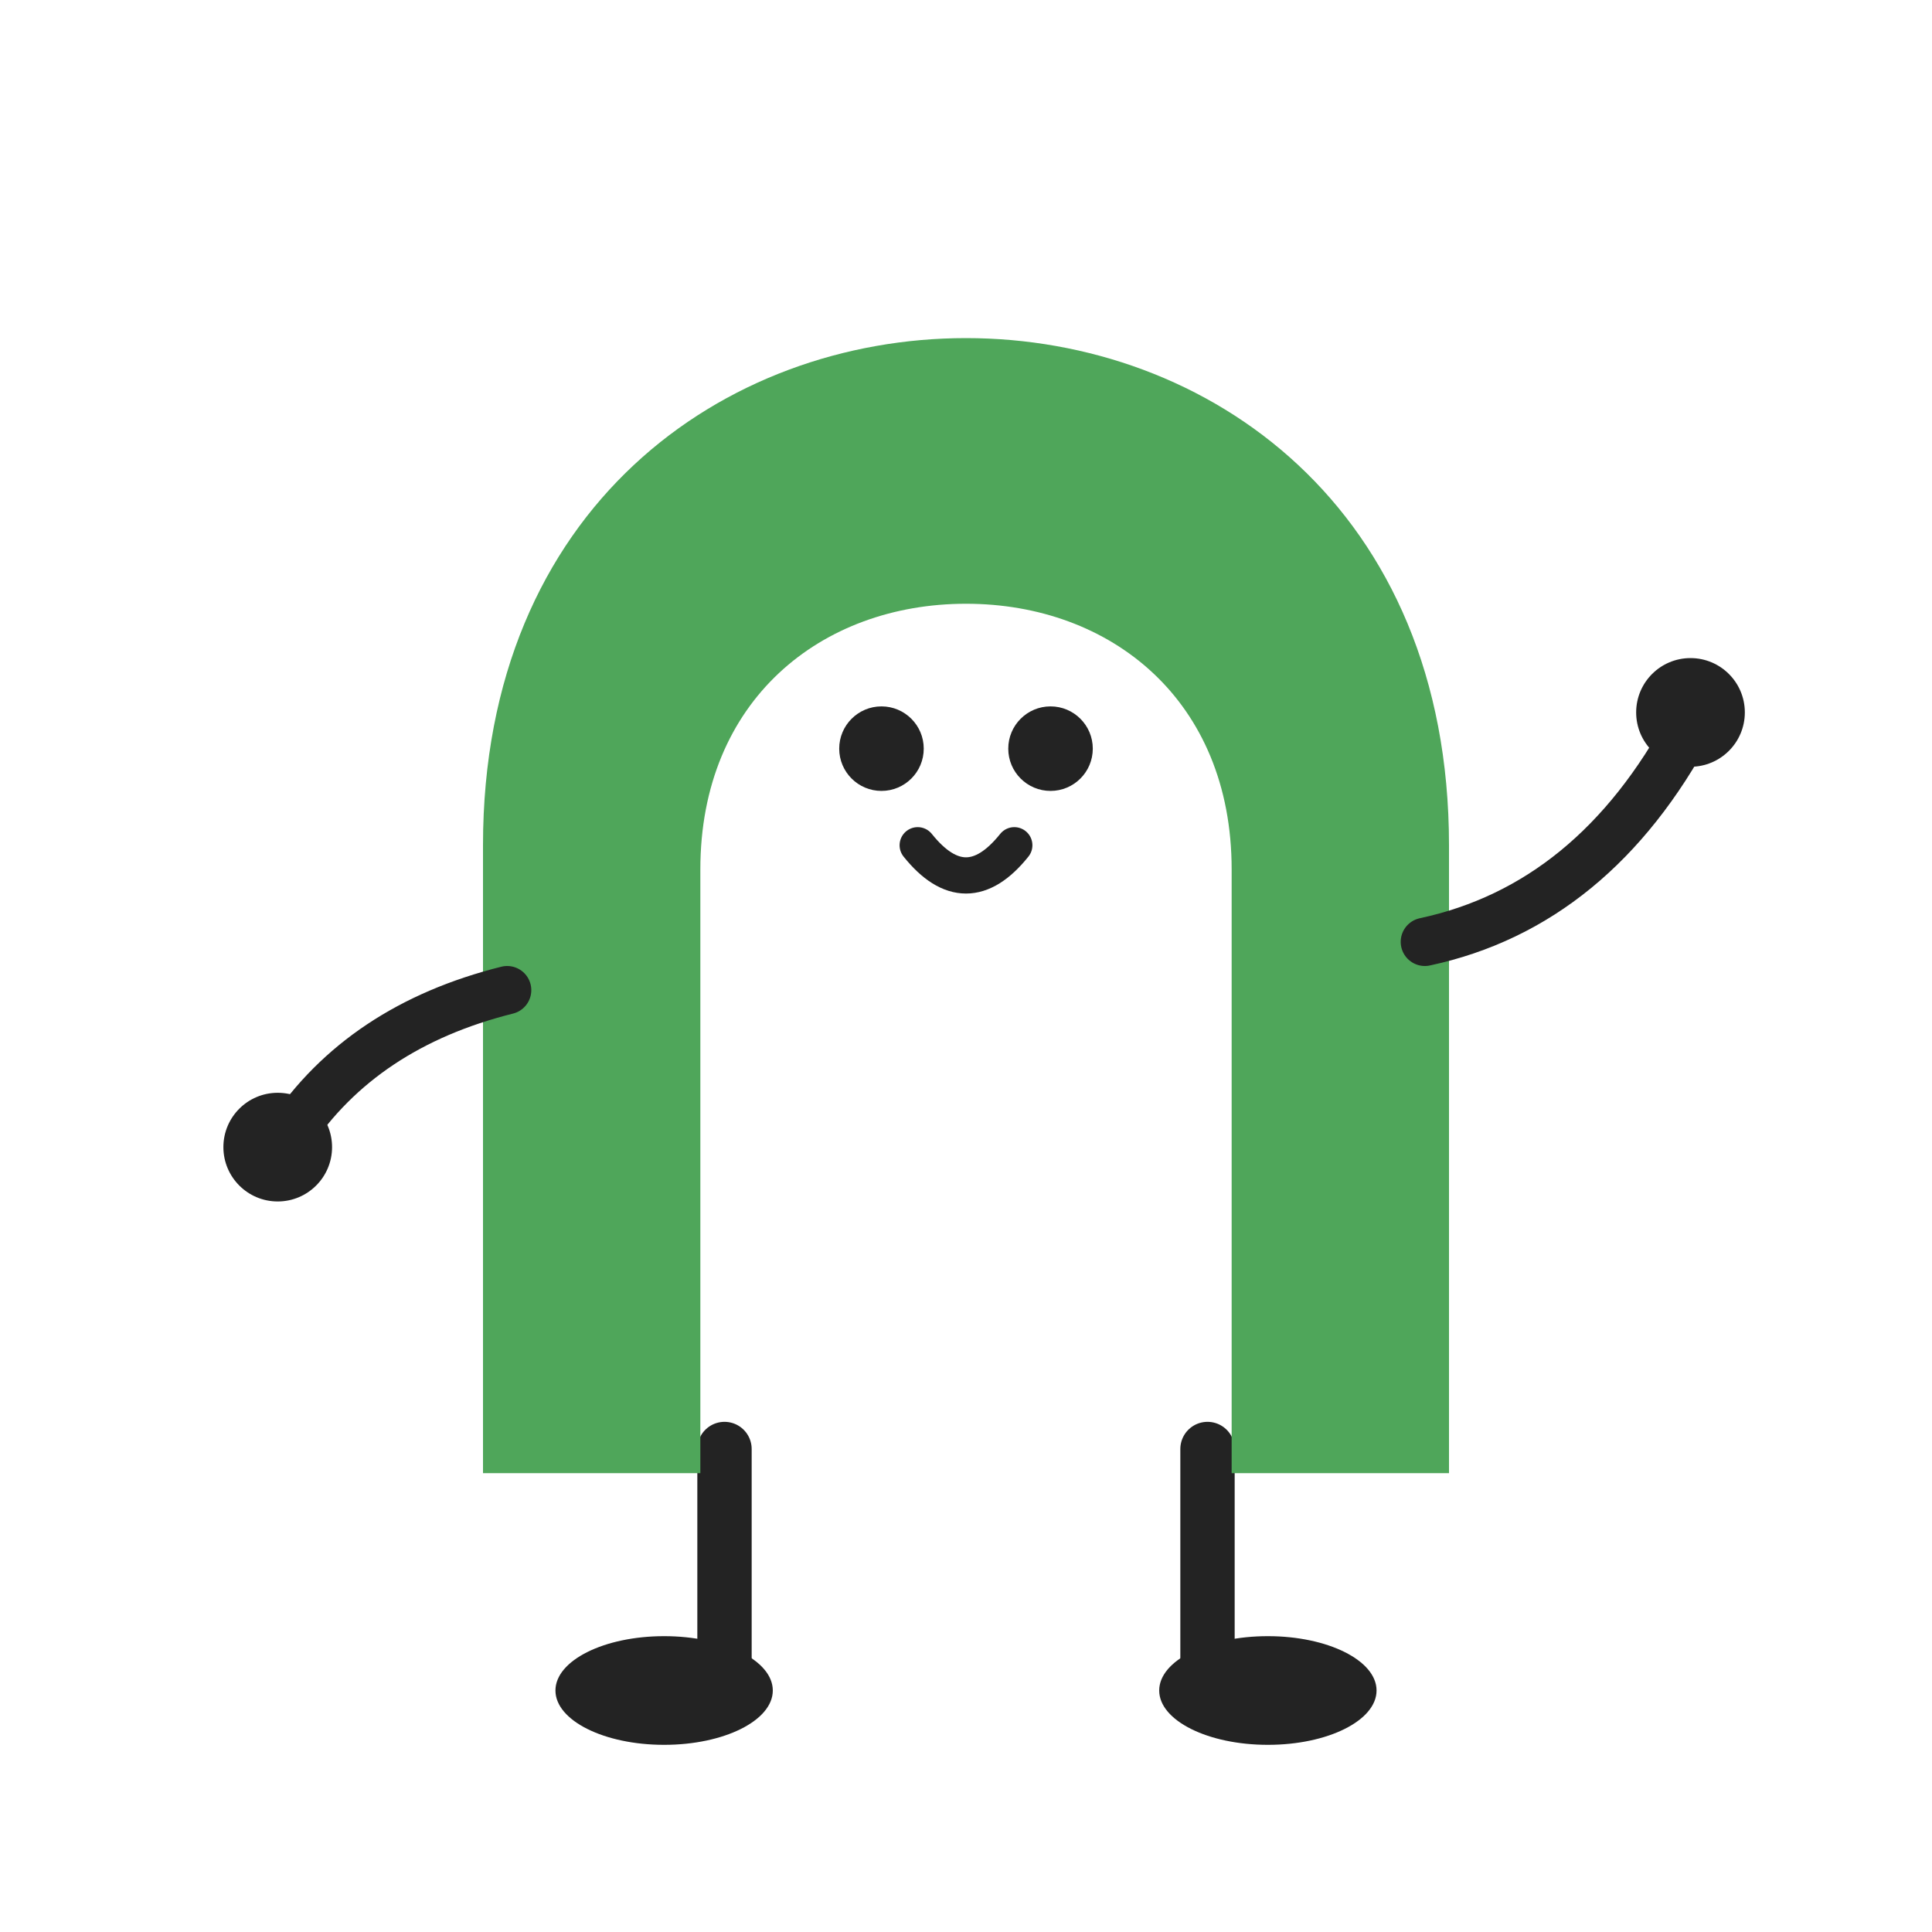
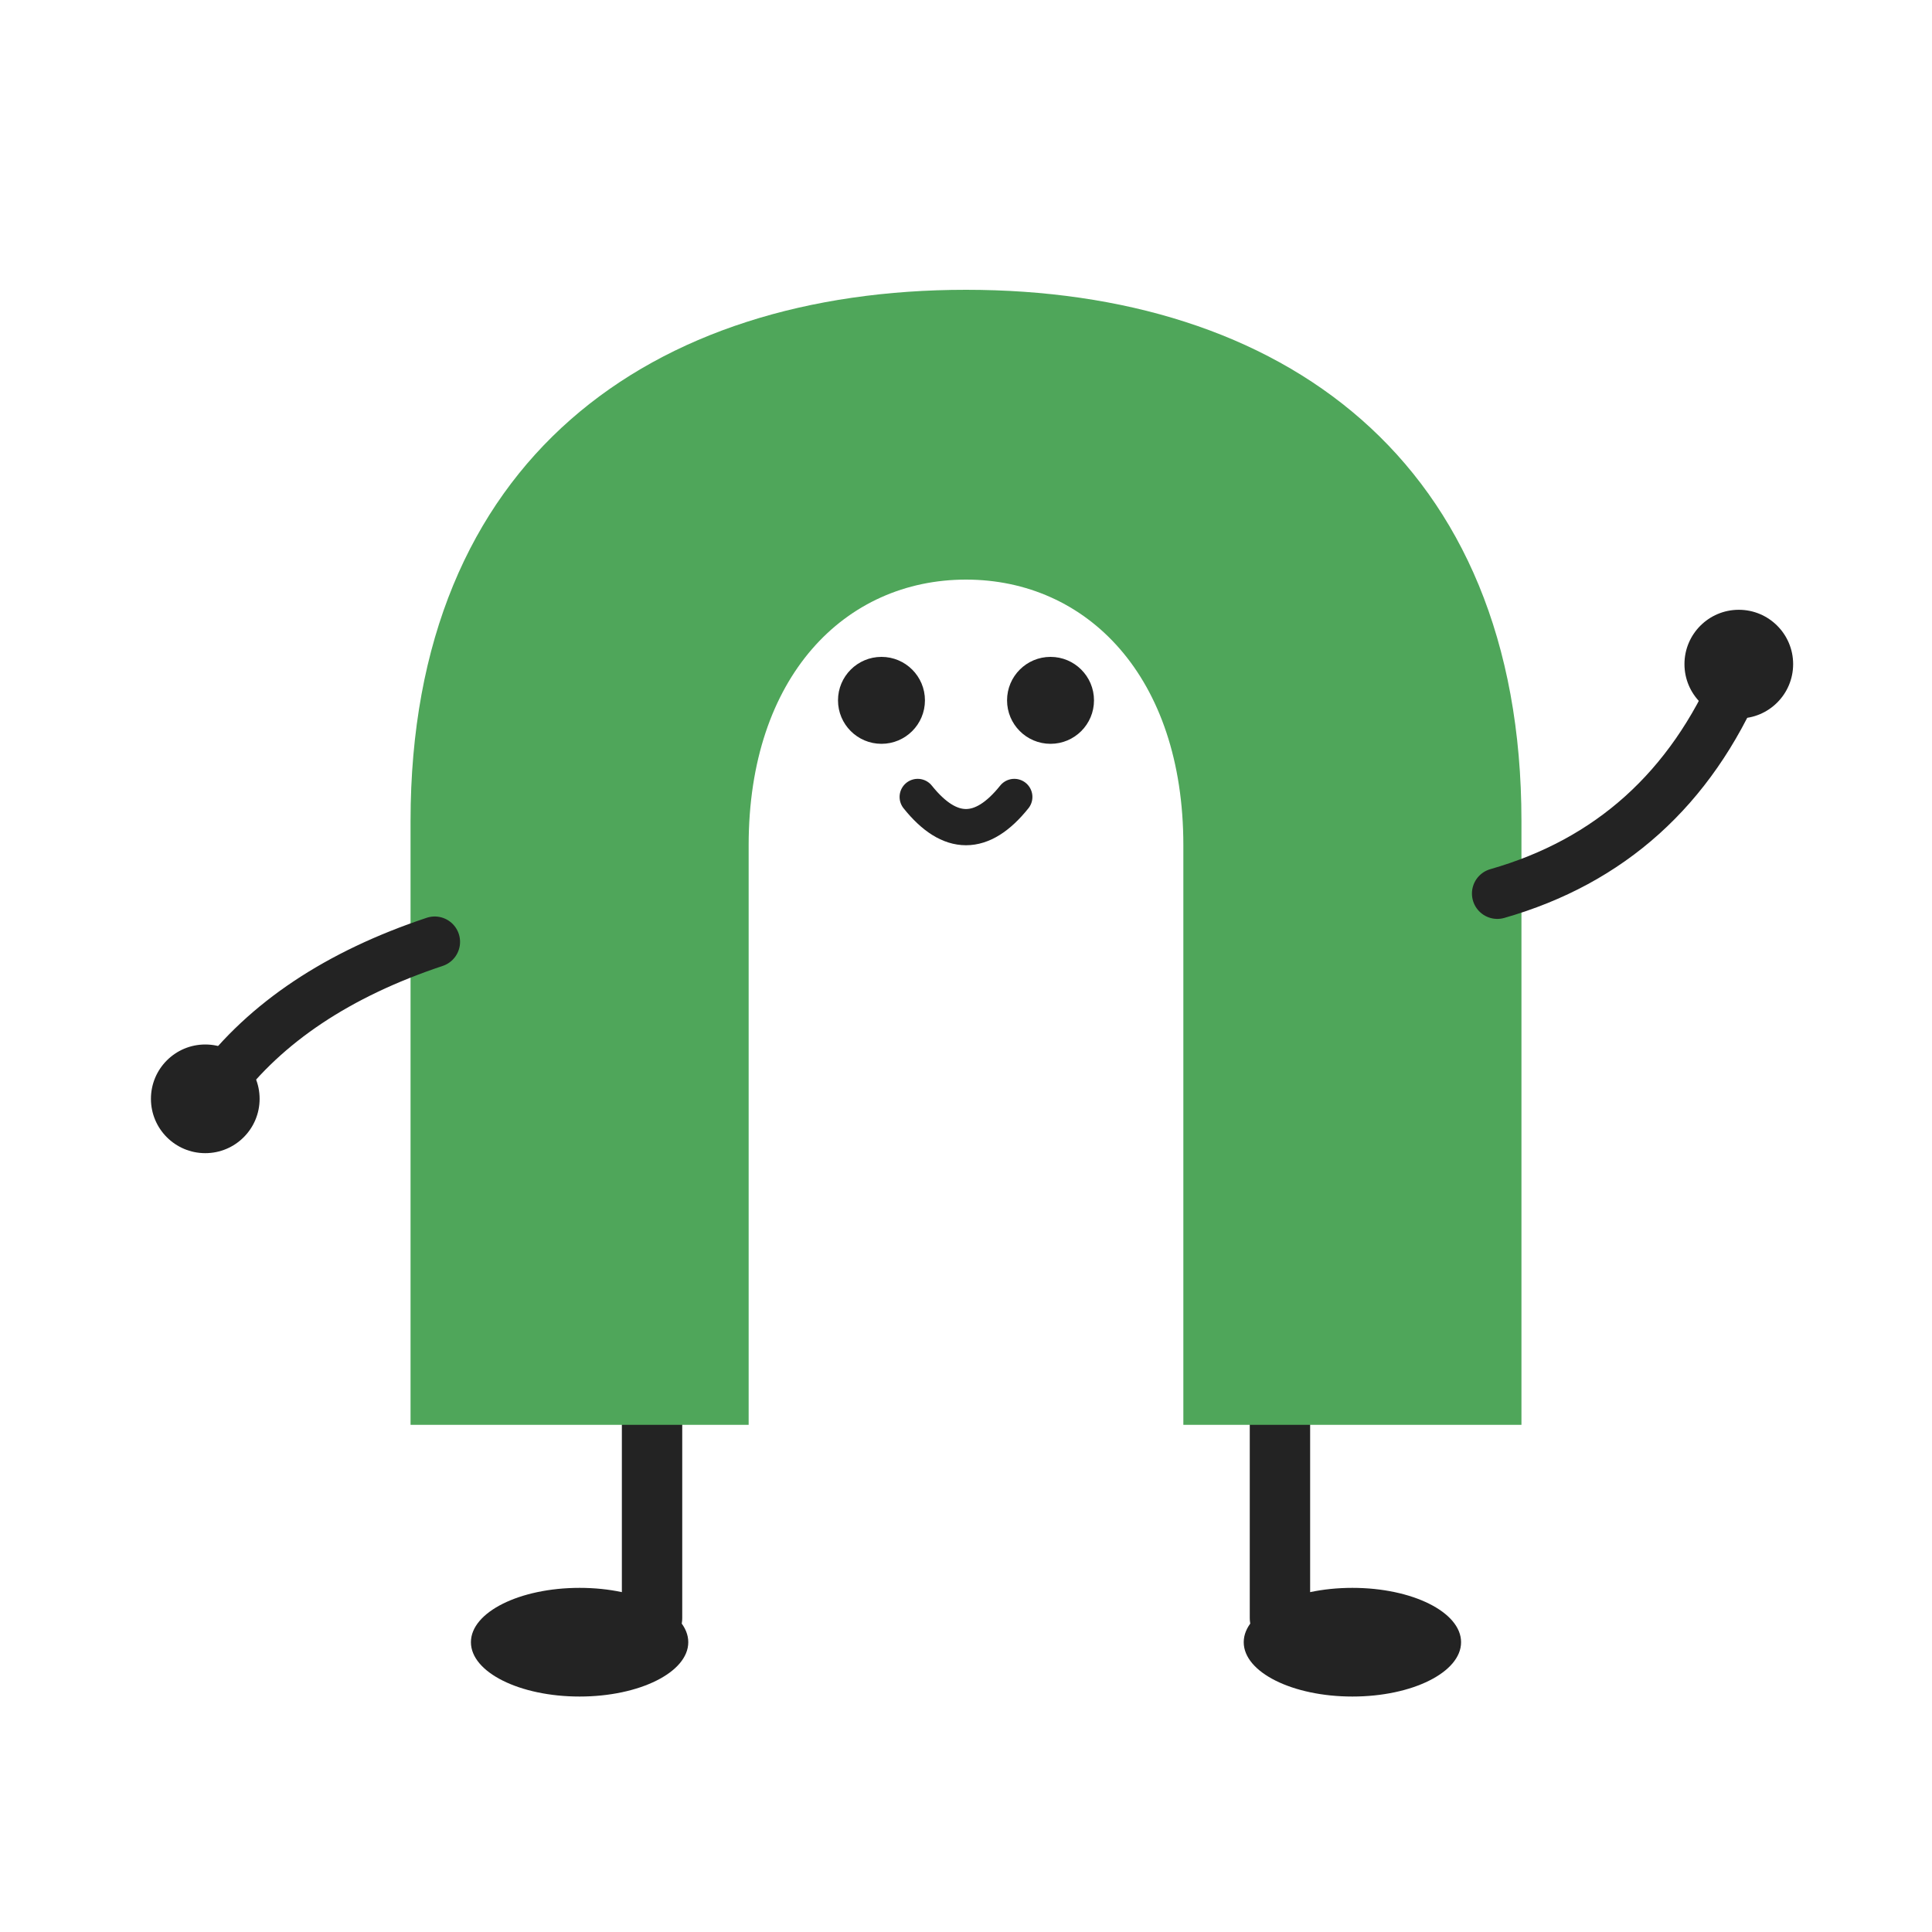
<svg xmlns="http://www.w3.org/2000/svg" viewBox="0 0 160 160" width="160" height="160" fill="none">
-   <path d="M60 120 L60 138 M100 120 L100 138" stroke="#232323" stroke-width="4.5" stroke-linecap="round" />
-   <ellipse cx="55" cy="140" rx="9" ry="4.5" fill="#232323" />
-   <ellipse cx="105" cy="140" rx="9" ry="4.5" fill="#232323" />
-   <path d="M40 122 V70 C40 42 60 28 80 28 C100 28 120 42 120 70 V122 H102 V72 C102 58 92 50 80 50 C68 50 58 58 58 72 V122 Z" fill="#4FA65A" />
-   <path d="M42 82 Q30 85 24 94" stroke="#232323" stroke-width="4" stroke-linecap="round" />
-   <circle cx="23" cy="95" r="4.5" fill="#232323" />
-   <path d="M118 78 Q132 75 140 60" stroke="#232323" stroke-width="4" stroke-linecap="round" />
-   <circle cx="140" cy="59" r="4.5" fill="#232323" />
-   <circle cx="73" cy="62" r="3.5" fill="#232323" />
-   <circle cx="87" cy="62" r="3.5" fill="#232323" />
-   <path d="M76 70 Q80 75 84 70" stroke="#232323" stroke-width="3" stroke-linecap="round" fill="none" />
+   <path d="M54 116 L54 134 M106 116 L106 134" stroke="#232323" stroke-width="5" stroke-linecap="round" />
+   <ellipse cx="48" cy="136" rx="9" ry="4.5" fill="#232323" />
+   <ellipse cx="112" cy="136" rx="9" ry="4.5" fill="#232323" />
+   <path d="M34 118 V68 C34 38 54 24 80 24 C106 24 126 38 126 68 V118 H98 V70 C98 56 90 48 80 48 C70 48 62 56 62 70 V118 Z" fill="#4FA65A" />
+   <path d="M36 78 Q24 82 18 90" stroke="#232323" stroke-width="4.2" stroke-linecap="round" />
+   <circle cx="17" cy="91" r="4.5" fill="#232323" />
+   <path d="M124 74 Q138 70 144 56" stroke="#232323" stroke-width="4.2" stroke-linecap="round" />
+   <circle cx="144" cy="55" r="4.5" fill="#232323" />
+   <circle cx="73" cy="58" r="3.6" fill="#232323" />
+   <circle cx="87" cy="58" r="3.6" fill="#232323" />
+   <path d="M76 66 Q80 71 84 66" stroke="#232323" stroke-width="3" stroke-linecap="round" fill="none" />
</svg>
